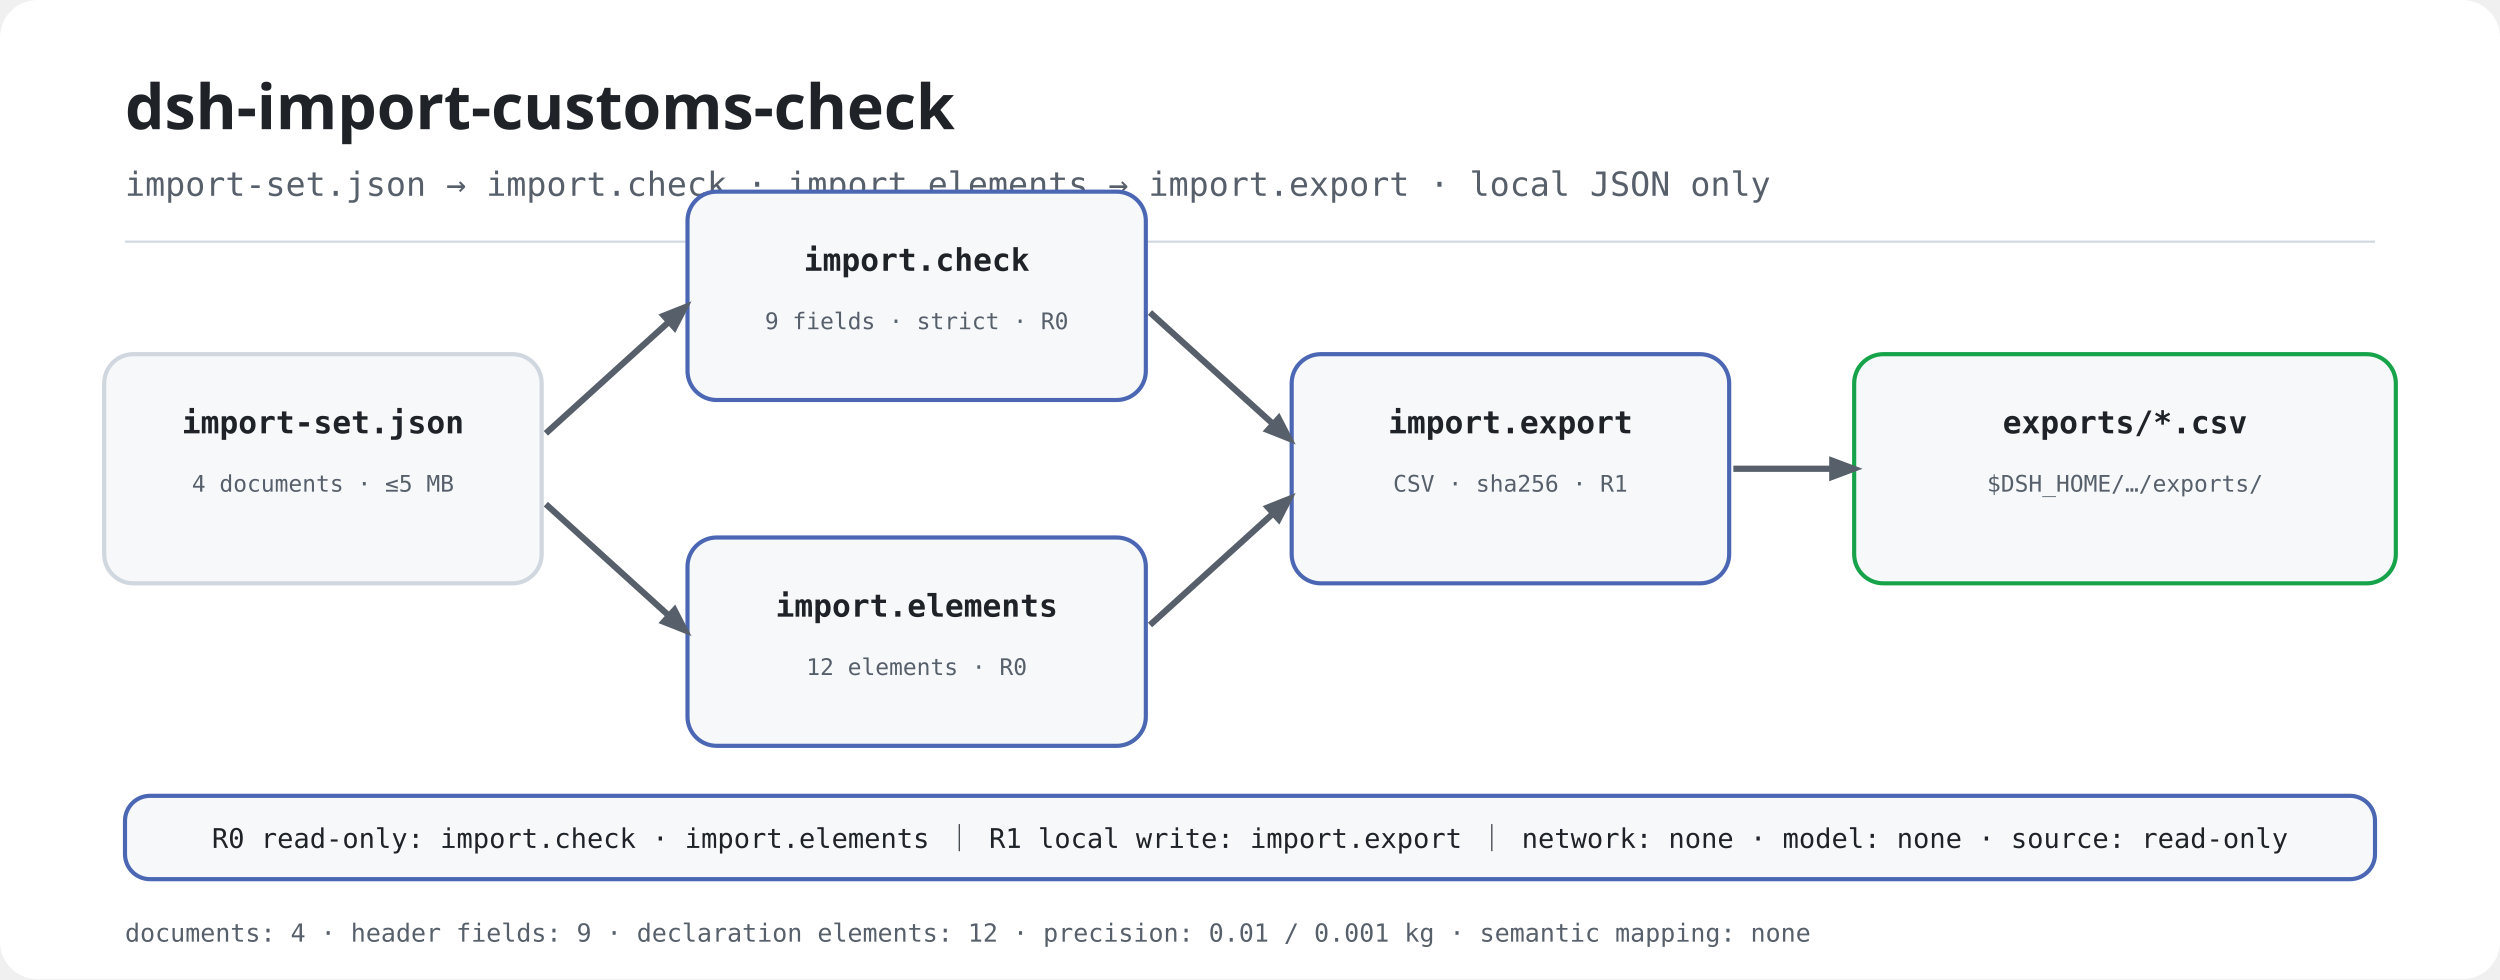
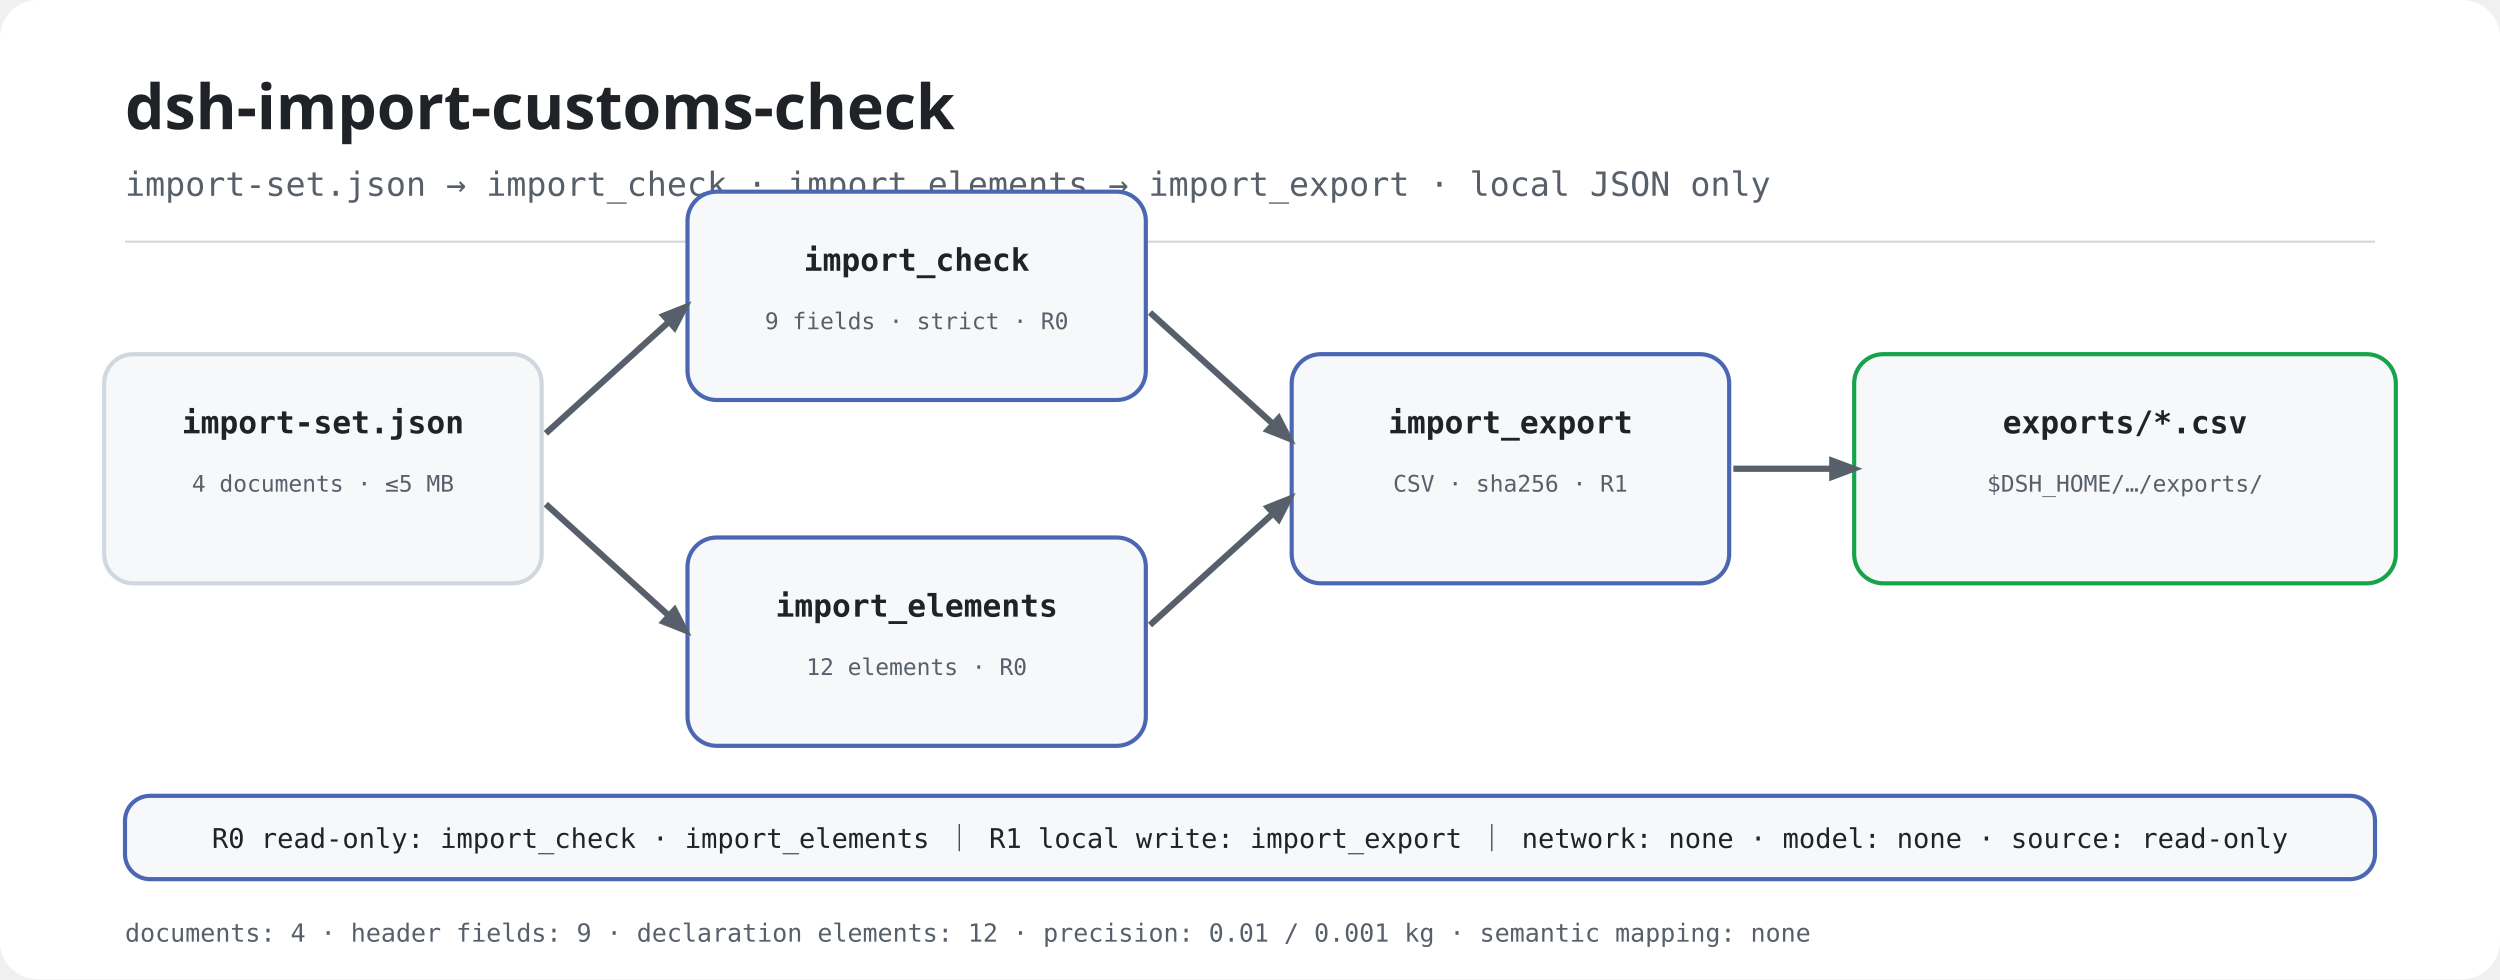
<svg xmlns="http://www.w3.org/2000/svg" width="1200" height="470" viewBox="0 0 1200 470" role="img" aria-label="dsh-import-customs-check pipeline">
  <rect width="1200" height="470" rx="18" fill="#ffffff" />
  <text x="60" y="62" fill="#1f2328" font-family="ui-sans-serif,system-ui,sans-serif" font-size="30" font-weight="700">dsh-import-customs-check</text>
-   <text x="60" y="94" fill="#57606a" font-family="ui-monospace,monospace" font-size="16">import-set.json → import.check · import.elements → import.export · local JSON only</text>
+   <text x="60" y="94" fill="#57606a" font-family="ui-monospace,monospace" font-size="16">import-set.json → import_check · import_elements → import_export · local JSON only</text>
  <line x1="60" y1="116" x2="1140" y2="116" stroke="#d0d7de" />
  <rect x="50" y="170" width="210" height="110" rx="14" fill="#f6f8fa" stroke="#d0d7de" stroke-width="2" />
  <text x="155" y="208" fill="#1f2328" text-anchor="middle" font-family="ui-monospace,monospace" font-size="15" font-weight="700">import-set.json</text>
  <text x="155" y="236" fill="#57606a" text-anchor="middle" font-family="ui-monospace,monospace" font-size="11">4 documents · ≤5 MB</text>
  <rect x="330" y="92" width="220" height="100" rx="14" fill="#f6f8fa" stroke="#4B67B4" stroke-width="2" />
-   <text x="440" y="130" fill="#1f2328" text-anchor="middle" font-family="ui-monospace,monospace" font-size="15" font-weight="700">import.check</text>
+   <text x="440" y="130" fill="#1f2328" text-anchor="middle" font-family="ui-monospace,monospace" font-size="15" font-weight="700">import_check</text>
  <text x="440" y="158" fill="#57606a" text-anchor="middle" font-family="ui-monospace,monospace" font-size="11">9 fields · strict · R0</text>
  <rect x="330" y="258" width="220" height="100" rx="14" fill="#f6f8fa" stroke="#4B67B4" stroke-width="2" />
-   <text x="440" y="296" fill="#1f2328" text-anchor="middle" font-family="ui-monospace,monospace" font-size="15" font-weight="700">import.elements</text>
+   <text x="440" y="296" fill="#1f2328" text-anchor="middle" font-family="ui-monospace,monospace" font-size="15" font-weight="700">import_elements</text>
  <text x="440" y="324" fill="#57606a" text-anchor="middle" font-family="ui-monospace,monospace" font-size="11">12 elements · R0</text>
  <rect x="620" y="170" width="210" height="110" rx="14" fill="#f6f8fa" stroke="#4B67B4" stroke-width="2" />
-   <text x="725" y="208" fill="#1f2328" text-anchor="middle" font-family="ui-monospace,monospace" font-size="15" font-weight="700">import.export</text>
+   <text x="725" y="208" fill="#1f2328" text-anchor="middle" font-family="ui-monospace,monospace" font-size="15" font-weight="700">import_export</text>
  <text x="725" y="236" fill="#57606a" text-anchor="middle" font-family="ui-monospace,monospace" font-size="11">CSV · sha256 · R1</text>
  <rect x="890" y="170" width="260" height="110" rx="14" fill="#f6f8fa" stroke="#16a34a" stroke-width="2" />
  <text x="1020" y="208" fill="#1f2328" text-anchor="middle" font-family="ui-monospace,monospace" font-size="15" font-weight="700">exports/*.csv</text>
  <text x="1020" y="236" fill="#57606a" text-anchor="middle" font-family="ui-monospace,monospace" font-size="11">$DSH_HOME/…/exports/</text>
  <line x1="262" y1="208" x2="326" y2="150" stroke="#57606a" stroke-width="3" />
  <path d="M-8 -6 L8 0 L-8 6 Z" fill="#57606a" transform="translate(326 150) rotate(-42.2)" />
  <line x1="262" y1="242" x2="326" y2="300" stroke="#57606a" stroke-width="3" />
  <path d="M-8 -6 L8 0 L-8 6 Z" fill="#57606a" transform="translate(326 300) rotate(42.2)" />
  <line x1="552" y1="150" x2="616" y2="208" stroke="#57606a" stroke-width="3" />
  <path d="M-8 -6 L8 0 L-8 6 Z" fill="#57606a" transform="translate(616 208) rotate(42.2)" />
  <line x1="552" y1="300" x2="616" y2="242" stroke="#57606a" stroke-width="3" />
  <path d="M-8 -6 L8 0 L-8 6 Z" fill="#57606a" transform="translate(616 242) rotate(-42.2)" />
  <line x1="832" y1="225" x2="886" y2="225" stroke="#57606a" stroke-width="3" />
  <path d="M-8 -6 L8 0 L-8 6 Z" fill="#57606a" transform="translate(886 225) rotate(0.0)" />
  <rect x="60" y="382" width="1080" height="40" rx="12" fill="#f6f8fa" stroke="#4B67B4" stroke-width="2" />
-   <text x="600" y="407" fill="#1f2328" text-anchor="middle" font-family="ui-monospace,monospace" font-size="13">R0 read-only: import.check · import.elements ｜ R1 local write: import.export ｜ network: none · model: none · source: read-only</text>
+   <text x="600" y="407" fill="#1f2328" text-anchor="middle" font-family="ui-monospace,monospace" font-size="13">R0 read-only: import_check · import_elements ｜ R1 local write: import_export ｜ network: none · model: none · source: read-only</text>
  <text x="60" y="452" fill="#57606a" font-family="ui-monospace,monospace" font-size="12">documents: 4 · header fields: 9 · declaration elements: 12 · precision: 0.01 / 0.001 kg · semantic mapping: none</text>
</svg>
